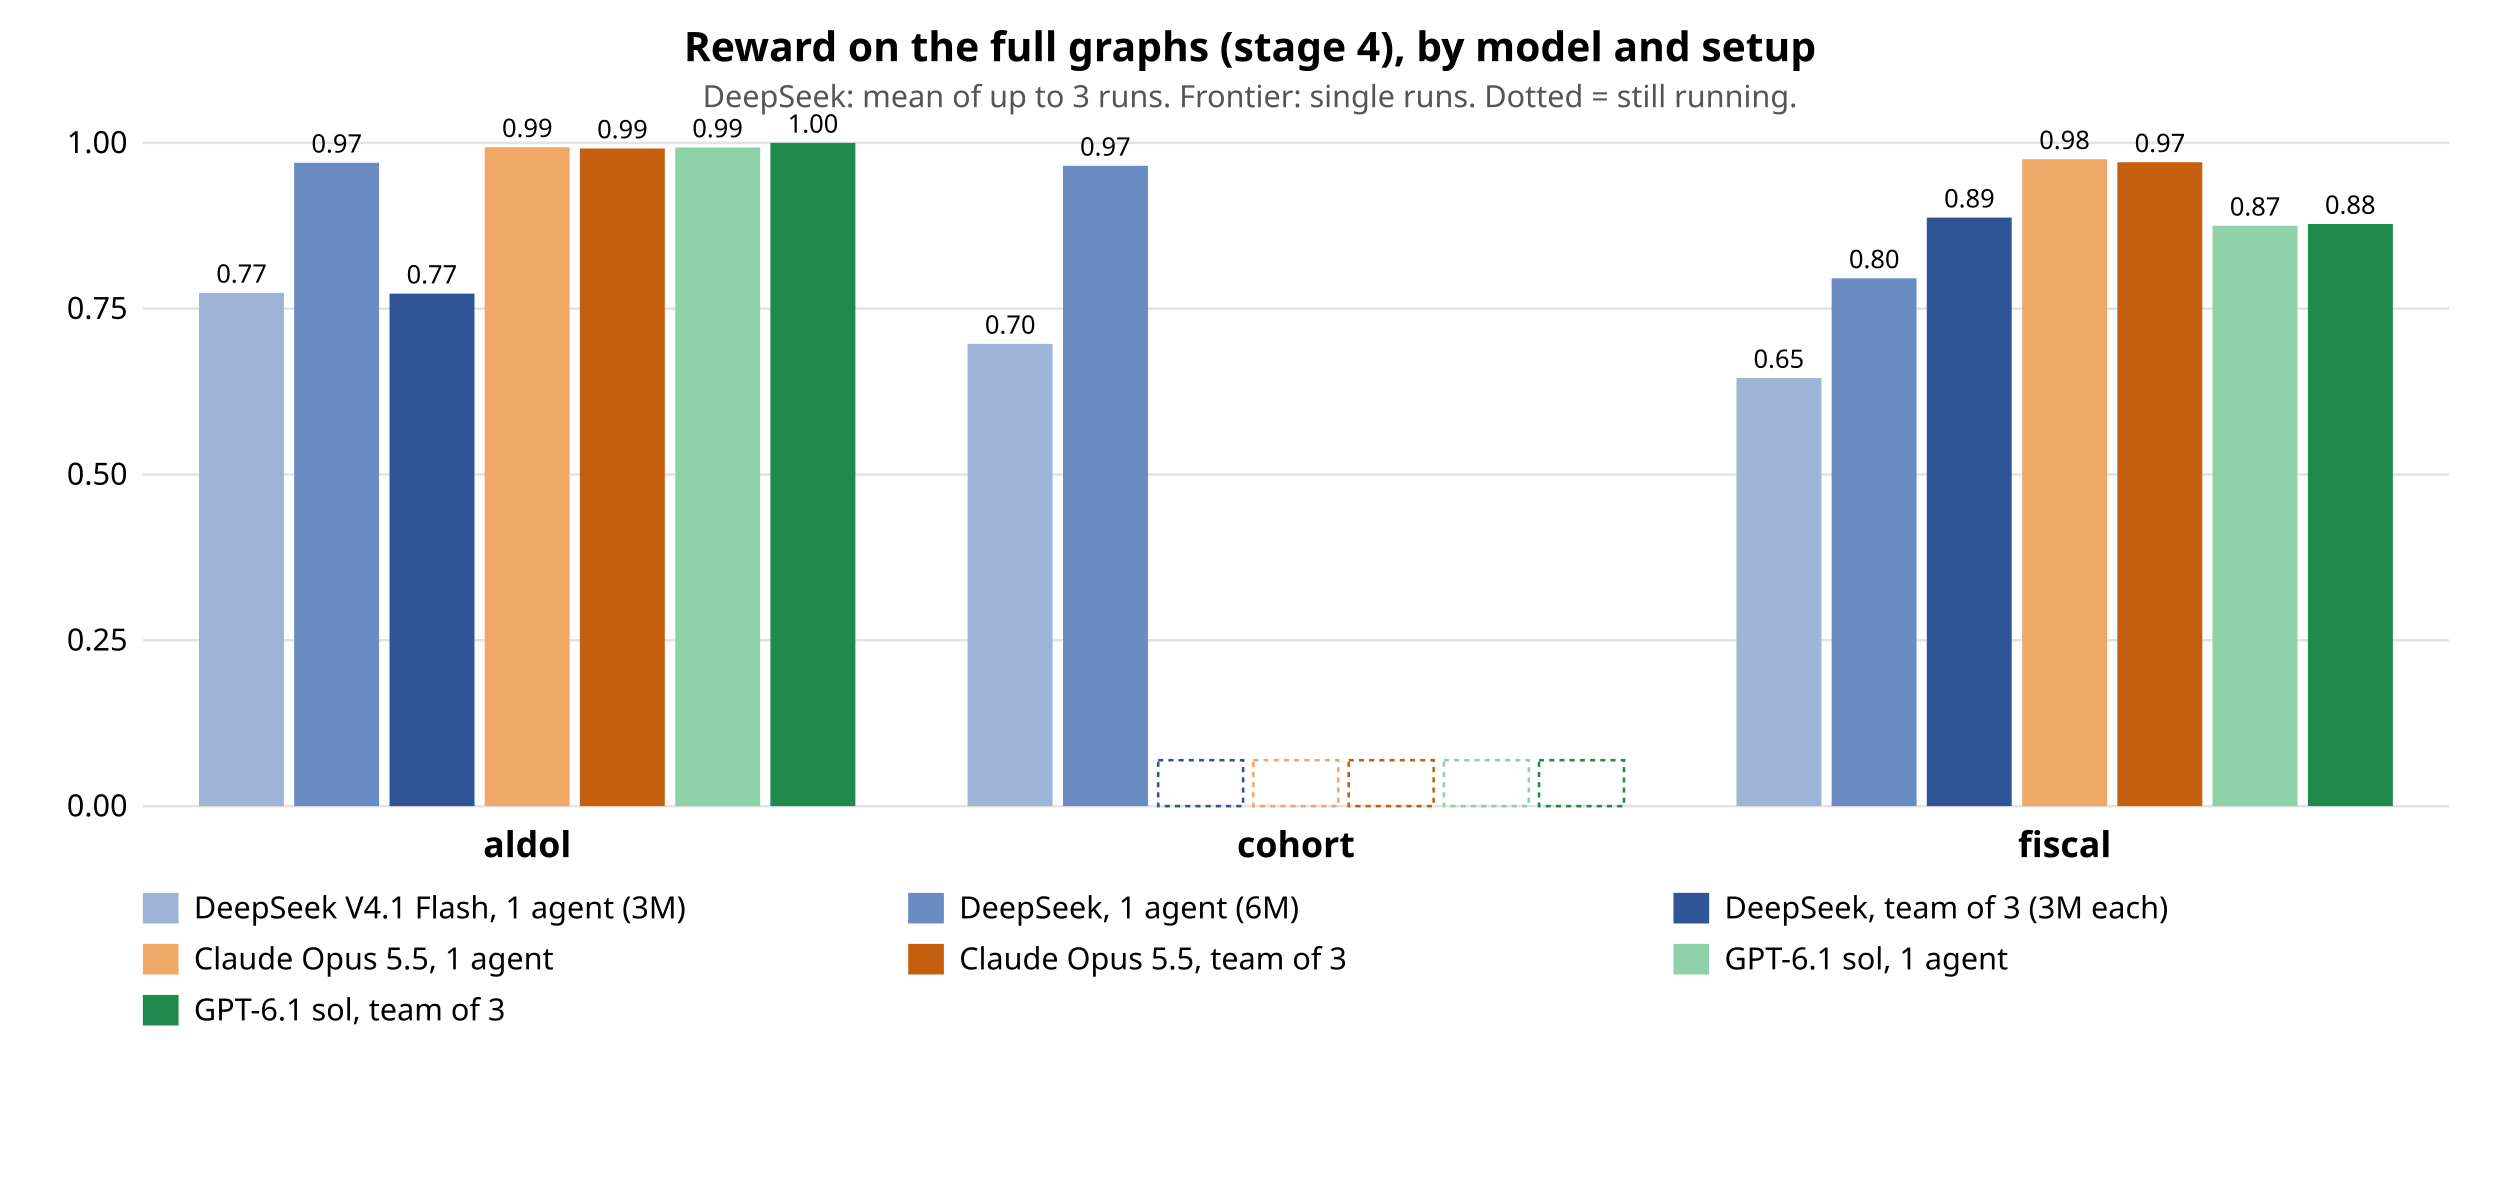
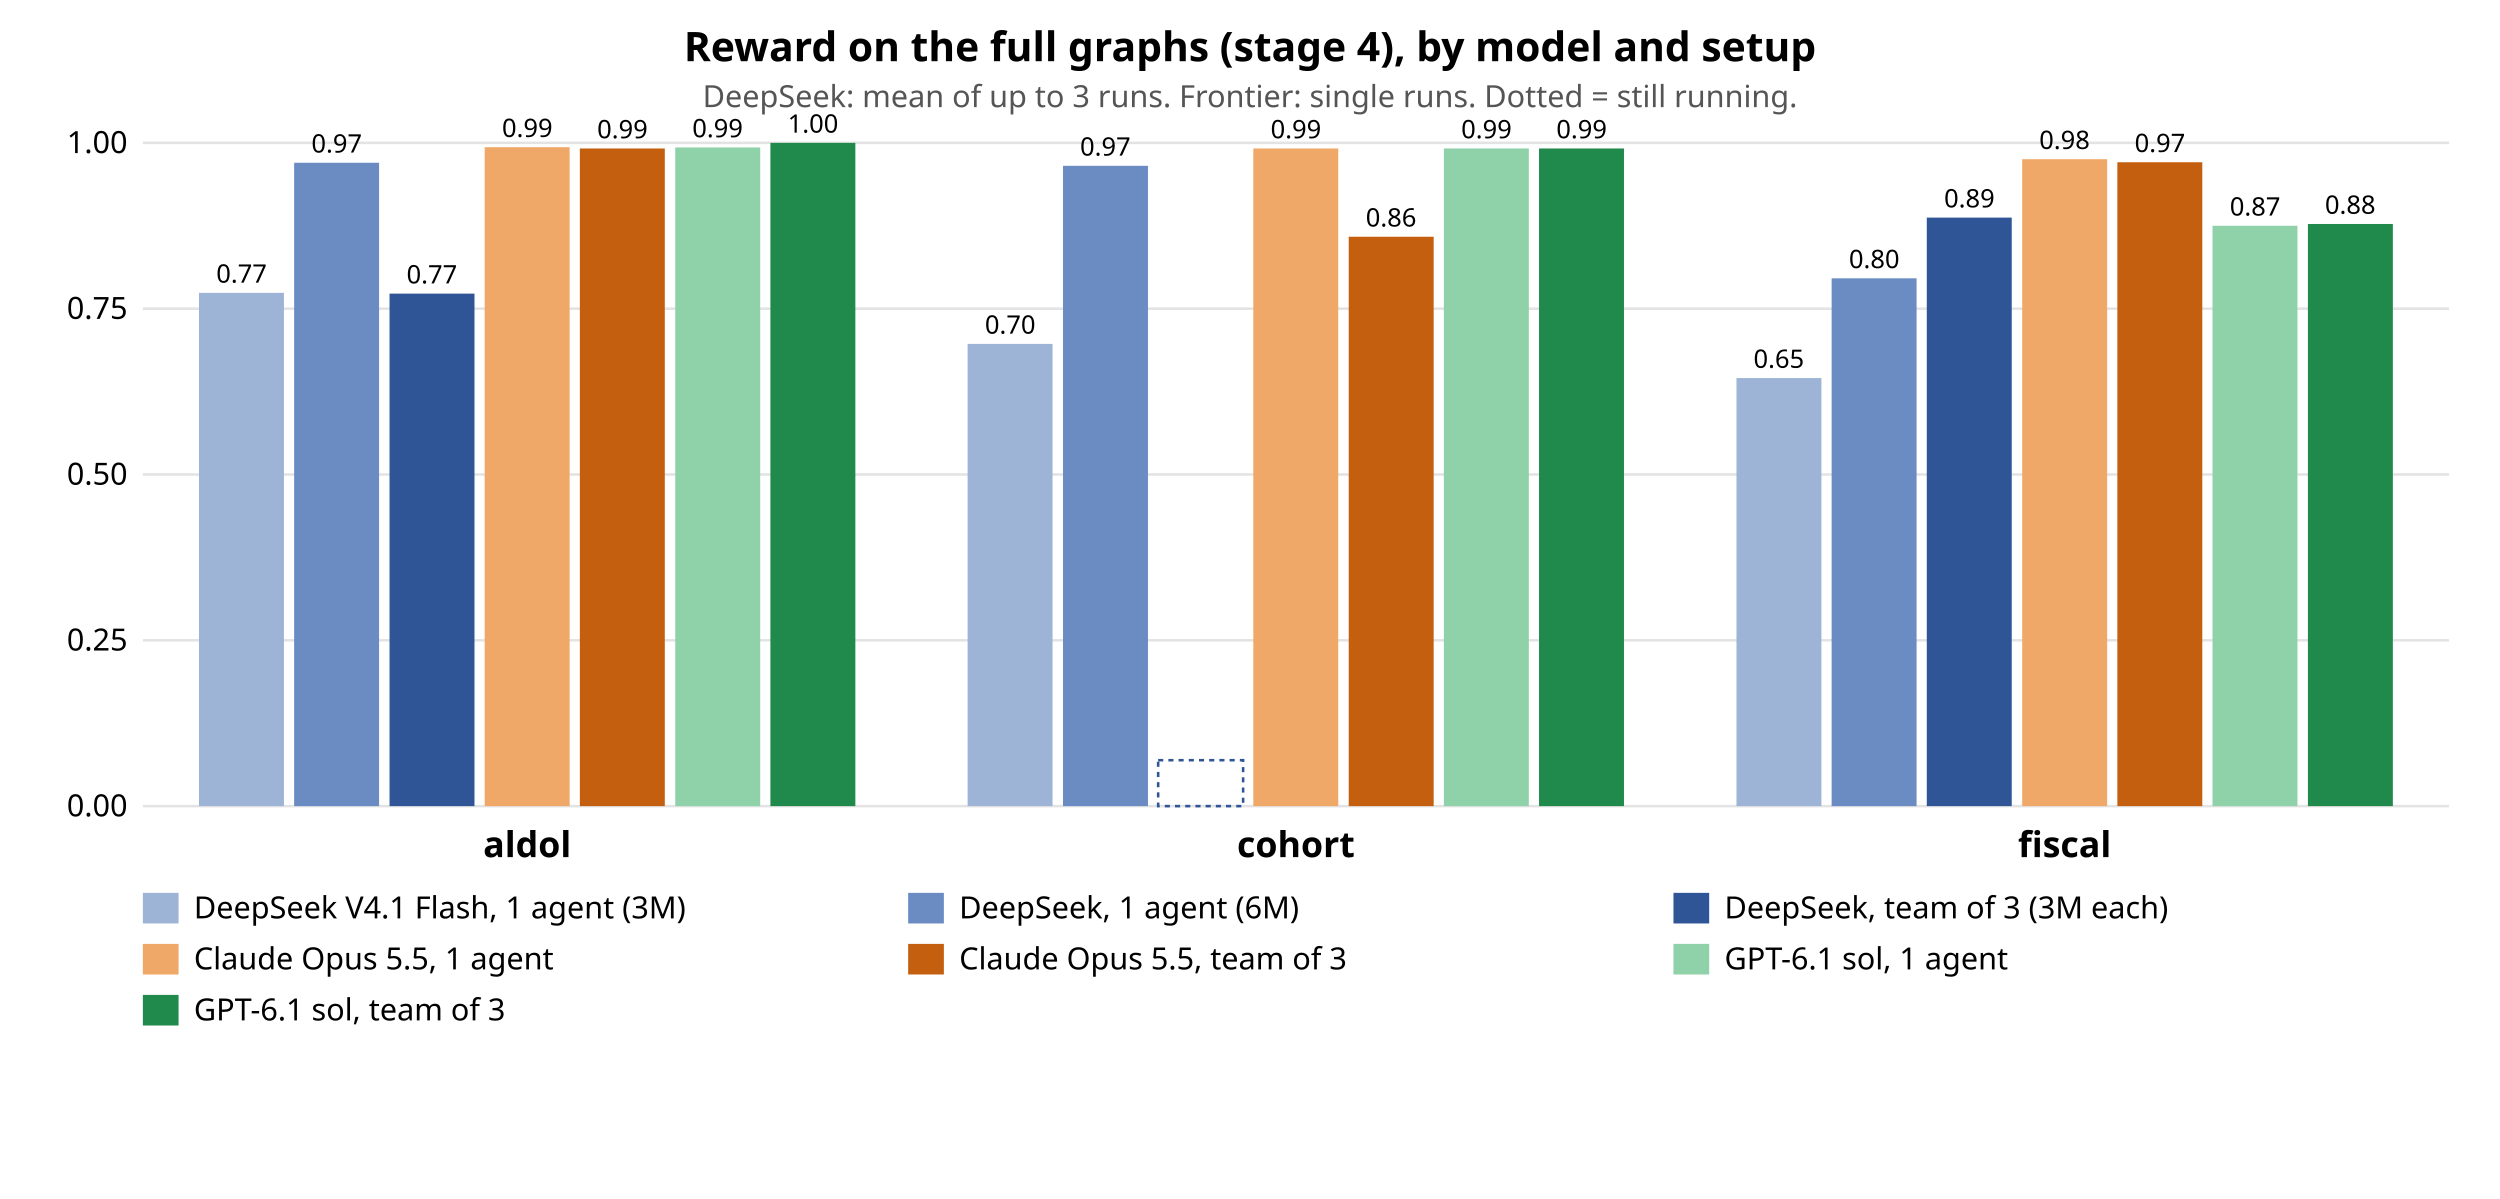
<svg xmlns="http://www.w3.org/2000/svg" viewBox="0 0 980 470" font-family="sans-serif" font-size="12" role="img" aria-label="Reward on the full stage-4 graphs by model and setup">
  <rect width="980" height="470" fill="white" />
  <text x="490.0" y="24" text-anchor="middle" font-size="16" font-weight="bold">Reward on the full graphs (stage 4), by model and setup</text>
  <text x="490.0" y="42" text-anchor="middle" fill="#555">DeepSeek: mean of up to 3 runs. Frontier: single runs. Dotted = still running.</text>
  <line x1="56" x2="960" y1="316" y2="316" stroke="#e3e3e3" />
  <text x="50" y="320" text-anchor="end">0.00</text>
  <line x1="56" x2="960" y1="251.0" y2="251.0" stroke="#e3e3e3" />
  <text x="50" y="255.0" text-anchor="end">0.25</text>
  <line x1="56" x2="960" y1="186.0" y2="186.0" stroke="#e3e3e3" />
  <text x="50" y="190.0" text-anchor="end">0.50</text>
  <line x1="56" x2="960" y1="121.0" y2="121.0" stroke="#e3e3e3" />
  <text x="50" y="125.0" text-anchor="end">0.75</text>
  <line x1="56" x2="960" y1="56.0" y2="56.0" stroke="#e3e3e3" />
  <text x="50" y="60.0" text-anchor="end">1.00</text>
  <text x="206.667" y="336" text-anchor="middle" font-weight="bold" font-size="14">aldol</text>
  <rect x="78.0" y="114.8" width="33.3" height="201.2" fill="#9db4d6" />
  <text x="94.7" y="110.8" text-anchor="middle" font-size="10">0.77</text>
  <rect x="115.3" y="63.8" width="33.3" height="252.2" fill="#6a8cc2" />
  <text x="132.0" y="59.8" text-anchor="middle" font-size="10">0.97</text>
  <rect x="152.7" y="115.1" width="33.3" height="200.9" fill="#2f5597" />
  <text x="169.3" y="111.1" text-anchor="middle" font-size="10">0.77</text>
  <rect x="190.0" y="57.7" width="33.3" height="258.3" fill="#f0a868" />
  <text x="206.7" y="53.7" text-anchor="middle" font-size="10">0.99</text>
  <rect x="227.3" y="58.2" width="33.3" height="257.8" fill="#c45f0f" />
  <text x="244.0" y="54.2" text-anchor="middle" font-size="10">0.99</text>
  <rect x="264.7" y="57.8" width="33.3" height="258.2" fill="#8fd1a8" />
  <text x="281.3" y="53.8" text-anchor="middle" font-size="10">0.99</text>
  <rect x="302.0" y="56.0" width="33.3" height="260.0" fill="#1f8a4c" />
  <text x="318.7" y="52.0" text-anchor="middle" font-size="10">1.00</text>
  <text x="508.0" y="336" text-anchor="middle" font-weight="bold" font-size="14">cohort</text>
  <rect x="379.3" y="134.8" width="33.3" height="181.2" fill="#9db4d6" />
  <text x="396.0" y="130.8" text-anchor="middle" font-size="10">0.70</text>
  <rect x="416.7" y="65.0" width="33.3" height="251.0" fill="#6a8cc2" />
  <text x="433.3" y="61.0" text-anchor="middle" font-size="10">0.97</text>
  <rect x="454.0" y="298" width="33.3" height="18" fill="none" stroke="#2f5597" stroke-dasharray="2 2" />
-   <rect x="491.3" y="298" width="33.3" height="18" fill="none" stroke="#f0a868" stroke-dasharray="2 2" />
-   <rect x="528.7" y="298" width="33.3" height="18" fill="none" stroke="#c45f0f" stroke-dasharray="2 2" />
-   <rect x="566.0" y="298" width="33.3" height="18" fill="none" stroke="#8fd1a8" stroke-dasharray="2 2" />
-   <rect x="603.3" y="298" width="33.3" height="18" fill="none" stroke="#1f8a4c" stroke-dasharray="2 2" />
+   <rect x="491.3" y="58.2" width="33.3" height="257.8" fill="#f0a868" />
+   <text x="508.0" y="54.2" text-anchor="middle" font-size="10">0.99</text>
+   <rect x="528.7" y="92.8" width="33.3" height="223.2" fill="#c45f0f" />
+   <text x="545.3" y="88.8" text-anchor="middle" font-size="10">0.86</text>
+   <rect x="566.0" y="58.2" width="33.3" height="257.8" fill="#8fd1a8" />
+   <text x="582.7" y="54.2" text-anchor="middle" font-size="10">0.99</text>
+   <rect x="603.3" y="58.2" width="33.3" height="257.8" fill="#1f8a4c" />
+   <text x="620.0" y="54.2" text-anchor="middle" font-size="10">0.99</text>
  <text x="809.333" y="336" text-anchor="middle" font-weight="bold" font-size="14">fiscal</text>
  <rect x="680.7" y="148.2" width="33.3" height="167.8" fill="#9db4d6" />
  <text x="697.3" y="144.2" text-anchor="middle" font-size="10">0.65</text>
  <rect x="718.0" y="109.1" width="33.3" height="206.9" fill="#6a8cc2" />
  <text x="734.7" y="105.1" text-anchor="middle" font-size="10">0.80</text>
  <rect x="755.3" y="85.3" width="33.3" height="230.7" fill="#2f5597" />
  <text x="772.0" y="81.3" text-anchor="middle" font-size="10">0.89</text>
  <rect x="792.7" y="62.4" width="33.3" height="253.6" fill="#f0a868" />
  <text x="809.3" y="58.4" text-anchor="middle" font-size="10">0.98</text>
  <rect x="830.0" y="63.6" width="33.3" height="252.4" fill="#c45f0f" />
  <text x="846.7" y="59.6" text-anchor="middle" font-size="10">0.97</text>
  <rect x="867.3" y="88.5" width="33.3" height="227.5" fill="#8fd1a8" />
  <text x="884.0" y="84.5" text-anchor="middle" font-size="10">0.87</text>
  <rect x="904.7" y="87.8" width="33.3" height="228.2" fill="#1f8a4c" />
  <text x="921.3" y="83.8" text-anchor="middle" font-size="10">0.88</text>
  <rect x="56" y="350" width="14" height="12" fill="#9db4d6" />
  <text x="76" y="360">DeepSeek V4.1 Flash, 1 agent (3M)</text>
  <rect x="356" y="350" width="14" height="12" fill="#6a8cc2" />
  <text x="376" y="360">DeepSeek, 1 agent (6M)</text>
  <rect x="656" y="350" width="14" height="12" fill="#2f5597" />
  <text x="676" y="360">DeepSeek, team of 3 (3M each)</text>
  <rect x="56" y="370" width="14" height="12" fill="#f0a868" />
  <text x="76" y="380">Claude Opus 5.5, 1 agent</text>
  <rect x="356" y="370" width="14" height="12" fill="#c45f0f" />
  <text x="376" y="380">Claude Opus 5.5, team of 3</text>
  <rect x="656" y="370" width="14" height="12" fill="#8fd1a8" />
  <text x="676" y="380">GPT-6.1 sol, 1 agent</text>
  <rect x="56" y="390" width="14" height="12" fill="#1f8a4c" />
  <text x="76" y="400">GPT-6.1 sol, team of 3</text>
</svg>
